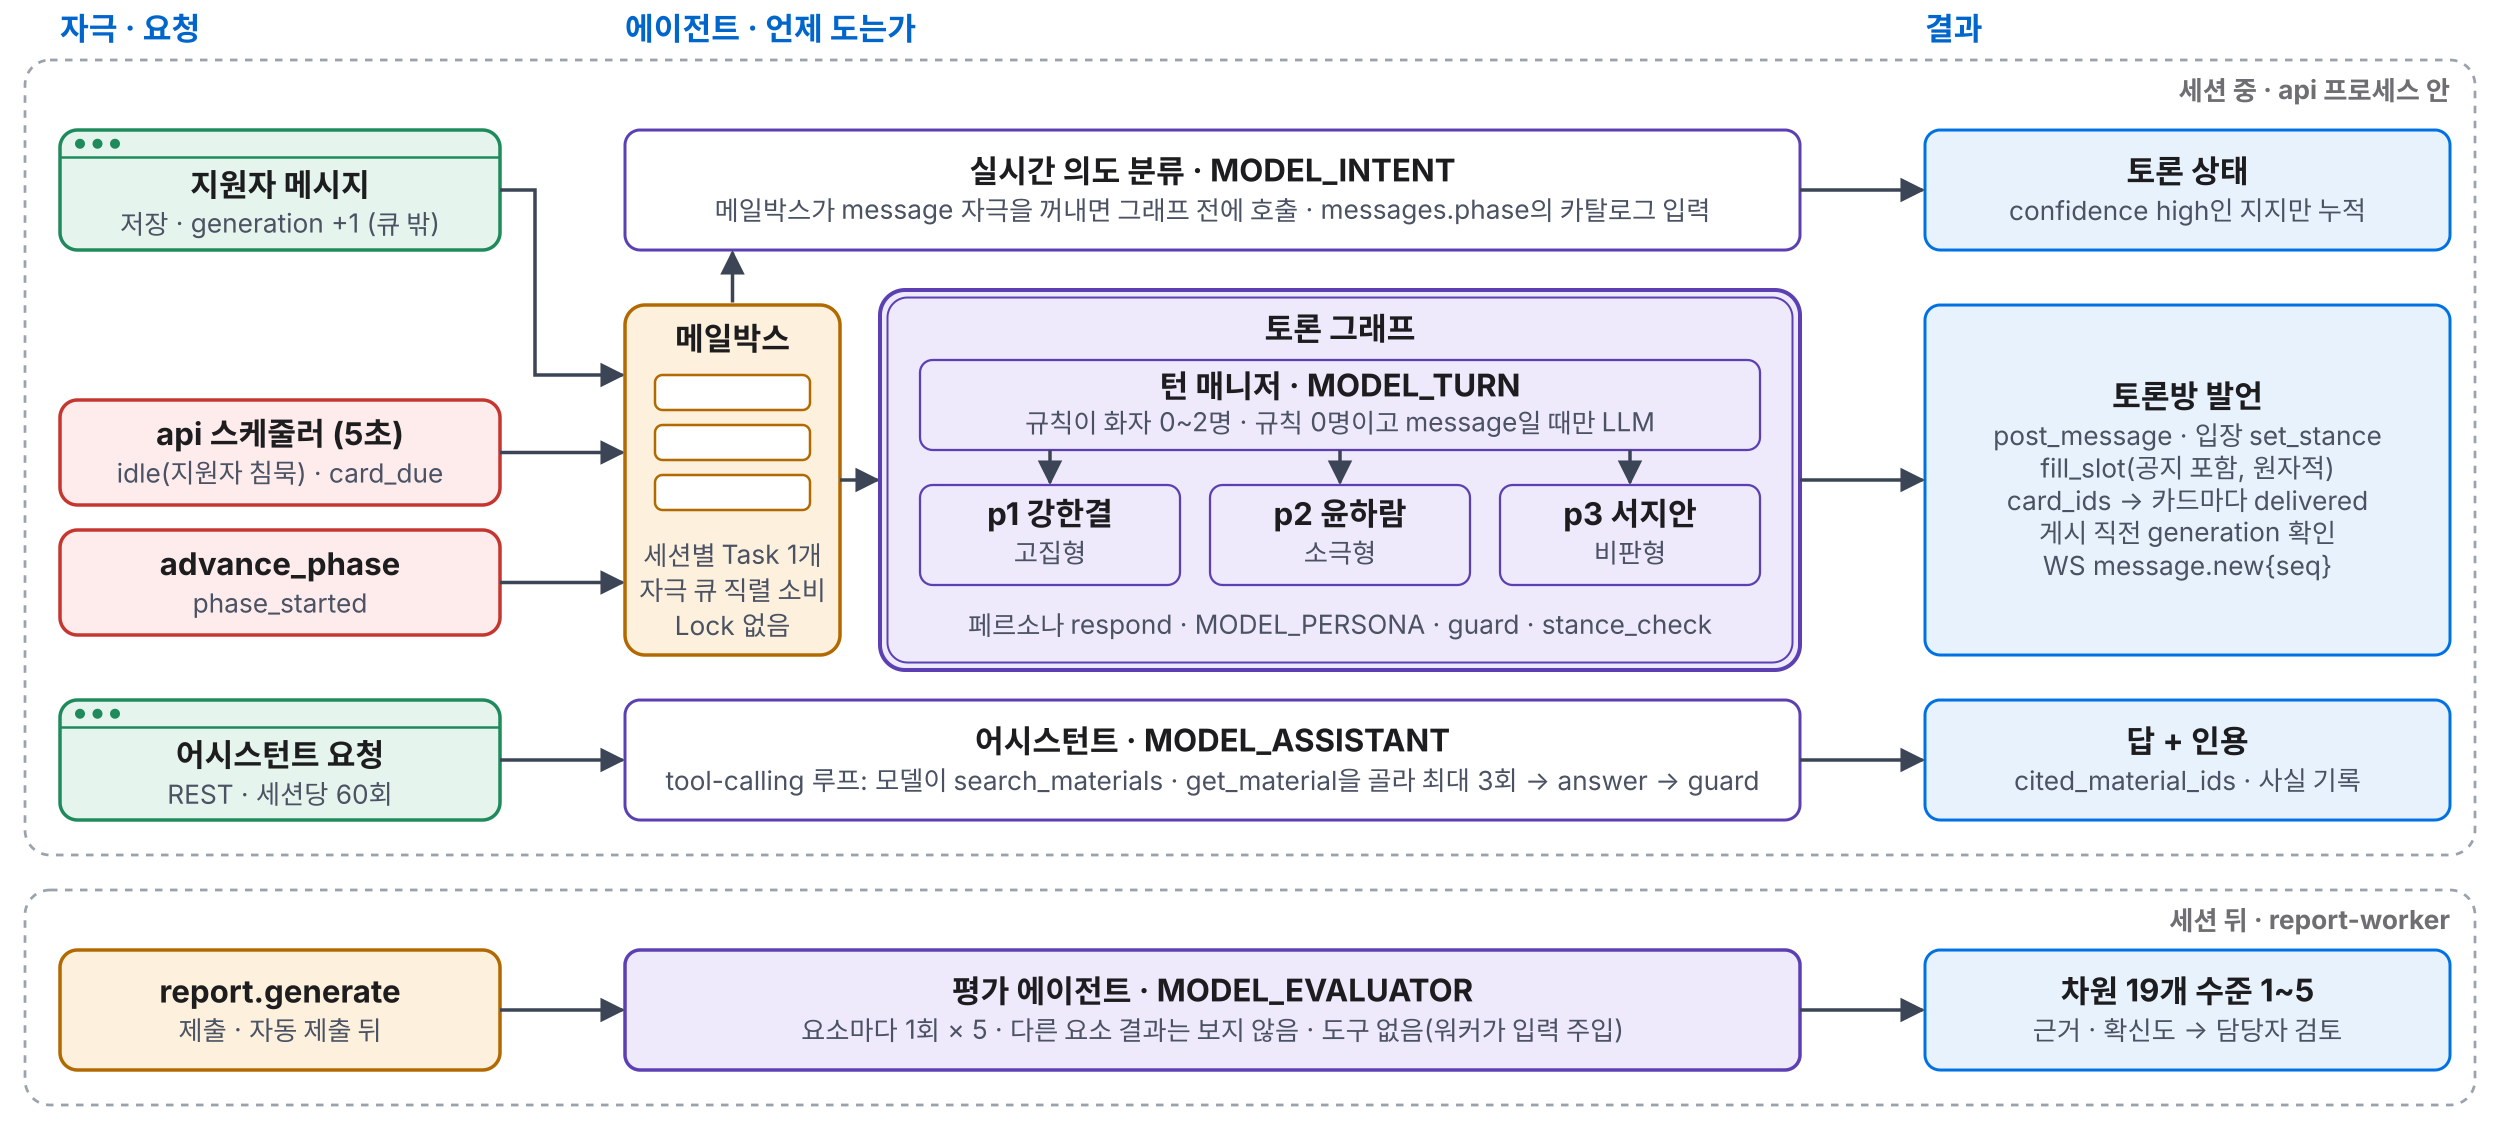
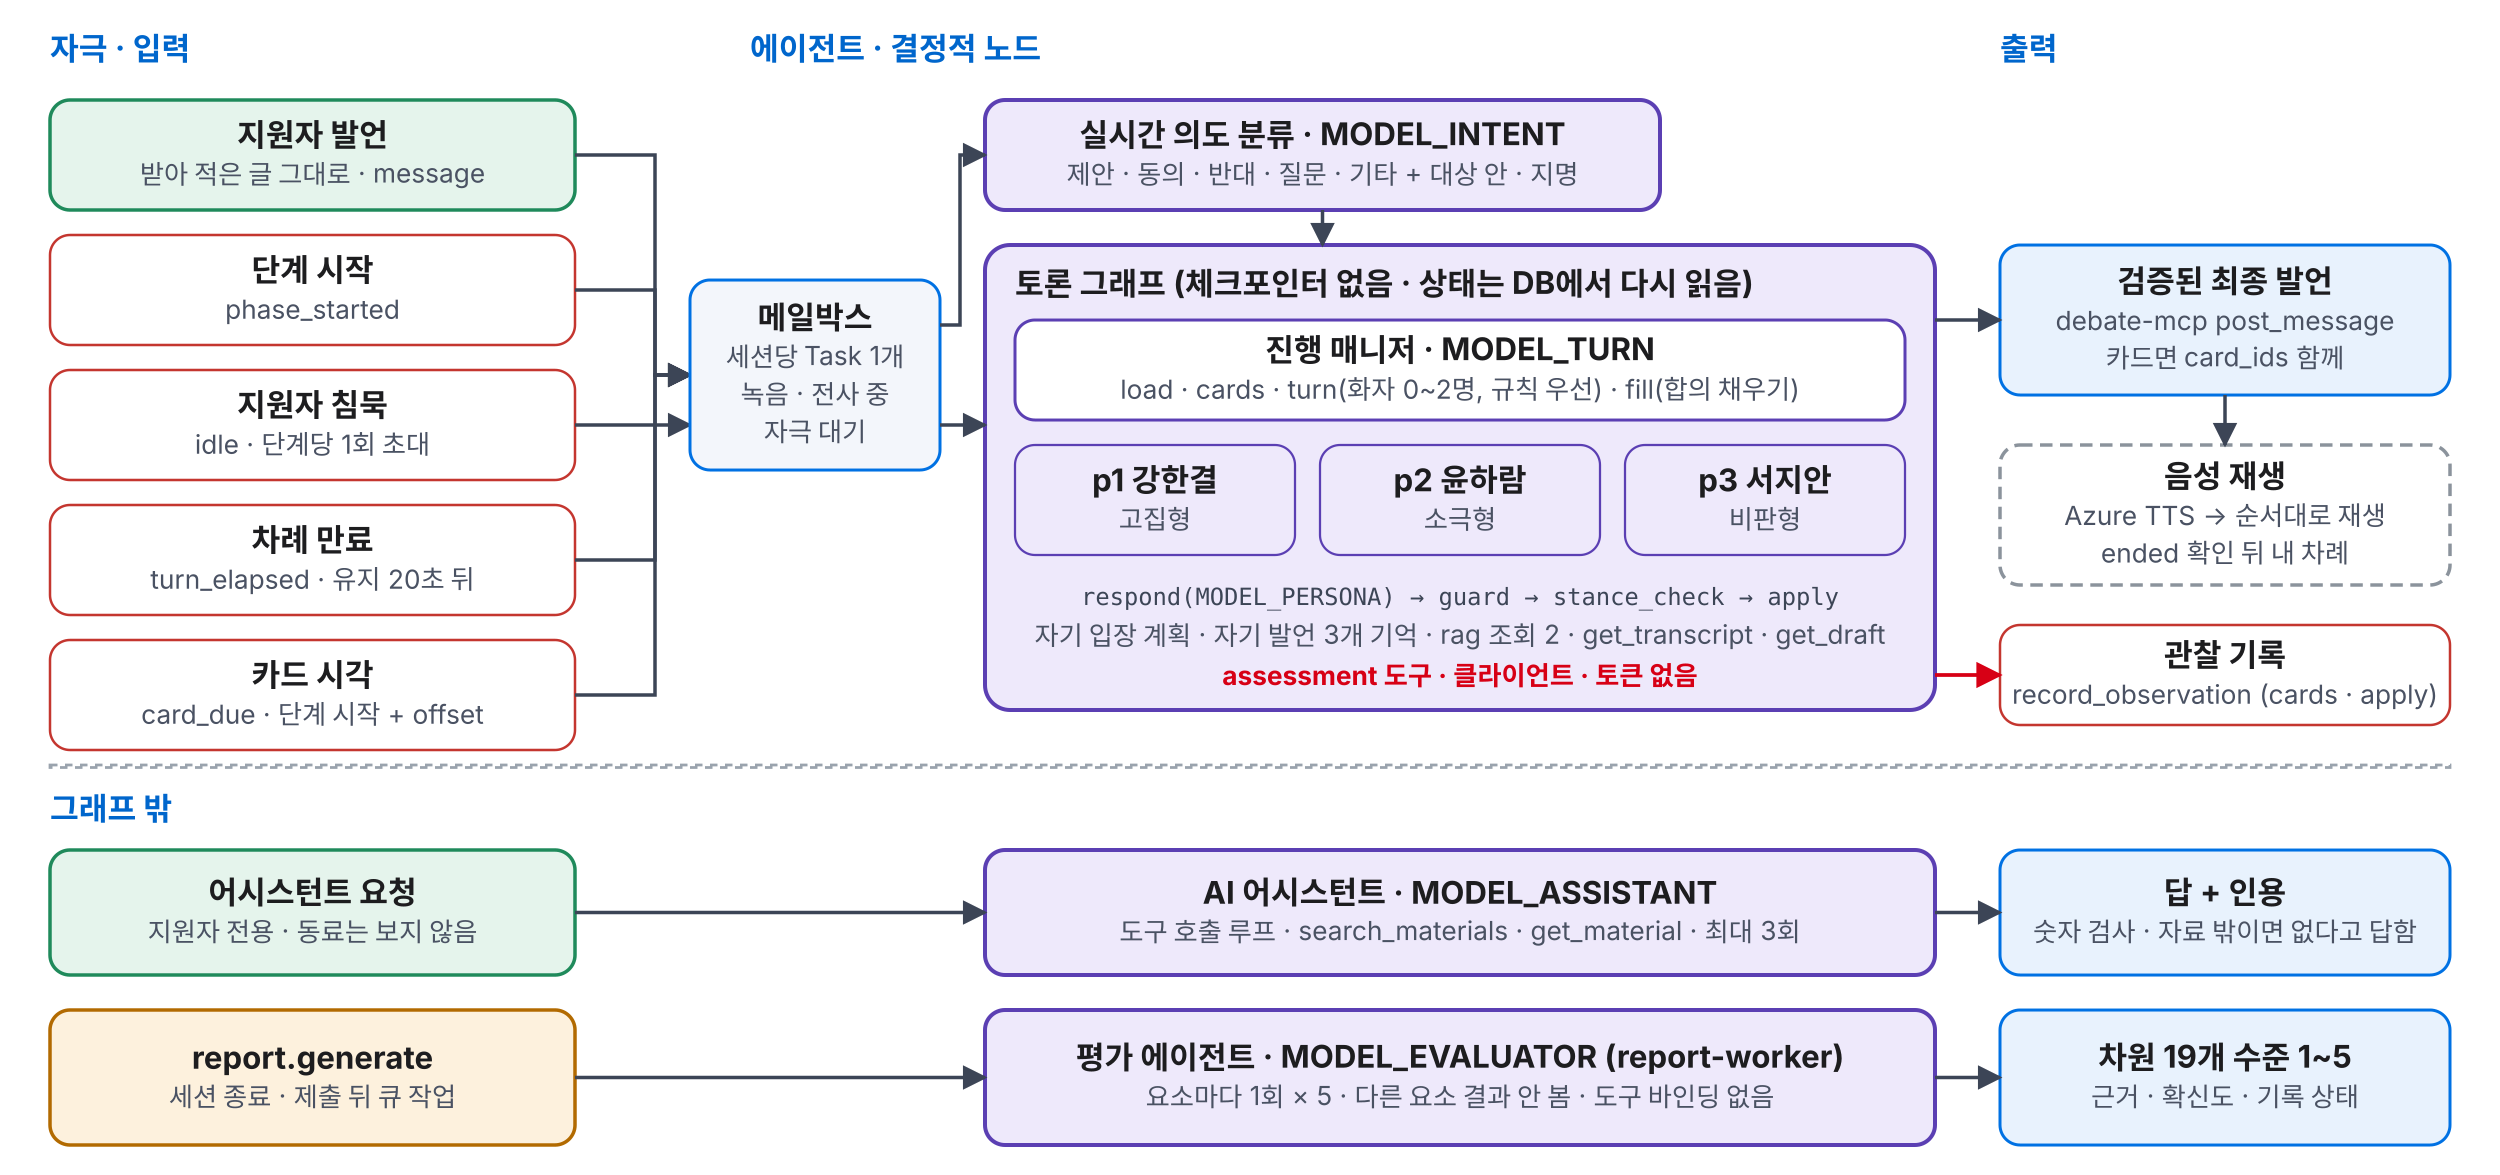
- <svg xmlns="http://www.w3.org/2000/svg" viewBox="0 0 1000 452" width="1000" height="452">
+ <svg xmlns="http://www.w3.org/2000/svg" viewBox="0 0 1000 470" width="1000" height="470">
  <style>
.b-seat{fill:#EEE9FB;stroke:#5B3FB3;stroke-width:.9}
.b-agentstep{fill:#EEE9FB;stroke:#5B3FB3;stroke-width:1.4}
.b-topic2{fill:#FFFFFF;stroke:#D2D2D7;stroke-width:1}
.edge-xd{stroke:#D70015;stroke-width:1.5;fill:none;stroke-dasharray:5 3}
.xmark{stroke:#D70015;stroke-width:2.6;fill:none;stroke-linecap:round}
text{font-family:"Pretendard",-apple-system,BlinkMacSystemFont,"Apple SD Gothic Neo","Noto Sans KR","Malgun Gothic",sans-serif;fill:#1D1D1F}
.t{font-size:12.5px;font-weight:700}
.s{font-size:10.5px;fill:#4A5263}
.tier{font-size:12.5px;font-weight:700;fill:#0066CC}
.mono{font-family:ui-monospace,"SF Mono",Menlo,Consolas,monospace;font-size:9.5px;fill:#3C4556}
.mono-s{font-family:ui-monospace,"SF Mono",Menlo,Consolas,monospace;font-size:8.6px;fill:#3C4556}
.lab{font-size:10.5px;fill:#2F3746}
.lab-t{font-size:10.5px;font-weight:700;fill:#1D1D1F}
.lab-b{font-size:10.5px;fill:#D70015;font-weight:700}
.lab-g{font-size:10.5px;fill:#6E6E73;font-weight:700}
.st{font-size:10px;font-weight:700;fill:#0066CC;font-family:ui-monospace,"SF Mono",Menlo,Consolas,monospace}
.numt{font-size:10px;font-weight:700;fill:#fff}
.halo{paint-order:stroke;stroke:#FFFFFF;stroke-width:3.2px;stroke-linejoin:round}
.numc{fill:#0071E3}
.edge{stroke:#3C4556;stroke-width:1.4;fill:none}
.edge-d{stroke:#3C4556;stroke-width:1.3;fill:none;stroke-dasharray:4 3}
.edge-x{stroke:#D70015;stroke-width:1.5;fill:none}
.ah{fill:#3C4556}
.ahx{fill:#D70015}
.aho{fill:none;stroke:#3C4556;stroke-width:1.5;stroke-linejoin:round}
.bnd{fill:none;stroke:#D70015;stroke-width:1.3;stroke-dasharray:7 4}
.lbnd{fill:none;stroke:#9AA3AD;stroke-width:1.1;stroke-dasharray:3 3}
.life{stroke:#9AA3AD;stroke-width:1;stroke-dasharray:4 4}
.b-web{fill:#E5F4EC;stroke:#1F8A5B;stroke-width:1.4}
.b-web-bar{stroke:#1F8A5B;stroke-width:1}
.b-web-dot{fill:#1F8A5B}
.b-api{fill:#FDECEB;stroke:#C4362F;stroke-width:1.4}
.b-in{fill:#FFFFFF;stroke:#C4362F;stroke-width:1}
.b-agent{fill:#EEE9FB;stroke:#5B3FB3;stroke-width:1.6}
.b-agent-in{fill:none;stroke:#5B3FB3;stroke-width:.8}
.b-mcp{fill:#E8F0FD;stroke:#2459B8;stroke-width:1.4}
.b-mq{fill:#FDF1DD;stroke:#B26A00;stroke-width:1.4}
.b-topic{fill:#FFFFFF;stroke:#B26A00;stroke-width:1}
.b-db{fill:#EEF0F3;stroke:#5F6873;stroke-width:1.4}
.b-ext{fill:#FFFFFF;stroke:#8B939C;stroke-width:1.4;stroke-dasharray:5 3}
.b-node{fill:#FFFFFF;stroke:#5F6873;stroke-width:1.3}
.node-top{fill:#F1F3F6}
.node-side{fill:#E3E7EC}
.b-step{fill:#F3F6FB;stroke:#0071E3;stroke-width:1.2}
.b-state{fill:#E8F2FD;stroke:#0071E3;stroke-width:1.2}
.b-note{fill:#FFFBEF;stroke:#E2CF9E;stroke-width:1}
.b-plug{fill:#FFFFFF;stroke:#5B3FB3;stroke-width:1.2}
.plug{stroke:#5B3FB3;stroke-width:1.3}
.plug-dot{fill:#5B3FB3}
.axis{stroke:#5F6873;stroke-width:1.2}
.tick{stroke:#9AA3AD;stroke-width:1}
.dot{fill:#0071E3}
.dot-rel{fill:#FFFFFF;stroke:#0071E3;stroke-width:1.5}
</style>
-   <rect width="1000" height="452" fill="#FFFFFF" />
+   <rect width="1000" height="470" fill="#FFFFFF" />
  <defs>
-     <marker id="mf-v2" viewBox="0 0 10 10" refX="9" refY="5" markerWidth="7" markerHeight="7" orient="auto-start-reverse">
+     <marker id="mf" viewBox="0 0 10 10" refX="9" refY="5" markerWidth="7" markerHeight="7" orient="auto-start-reverse">
      <path d="M0,0 L10,5 L0,10 z" class="ah" />
    </marker>
-     <marker id="mo-v2" viewBox="0 0 10 10" refX="9" refY="5" markerWidth="8" markerHeight="8" orient="auto-start-reverse">
-       <path d="M1,1 L9,5 L1,9" class="aho" />
-     </marker>
-     <marker id="mx-v2" viewBox="0 0 10 10" refX="9" refY="5" markerWidth="7" markerHeight="7" orient="auto-start-reverse">
+     <marker id="mx" viewBox="0 0 10 10" refX="9" refY="5" markerWidth="7" markerHeight="7" orient="auto-start-reverse">
      <path d="M0,0 L10,5 L0,10 z" class="ahx" />
    </marker>
  </defs>
-   <text x="24.0" y="16.0" text-anchor="start" class="tier">자극 · 요청</text>
-   <text x="250.0" y="16.0" text-anchor="start" class="tier">에이전트 · 언제 도는가</text>
-   <text x="770.0" y="16.0" text-anchor="start" class="tier">결과</text>
-   <rect x="10" y="24" width="980" height="318" rx="10" class="lbnd" />
-   <text x="980.0" y="40.0" text-anchor="end" class="lab-g">세션 중 · api 프로세스 안</text>
-   <rect x="24" y="52" width="176" height="48" rx="7" class="b-web" />
-   <line x1="24" y1="63" x2="200" y2="63" class="b-web-bar" />
-   <circle cx="32" cy="57.5" r="2" class="b-web-dot" />
-   <circle cx="39" cy="57.5" r="2" class="b-web-dot" />
-   <circle cx="46" cy="57.5" r="2" class="b-web-dot" />
-   <text x="112.0" y="78.5" text-anchor="middle" class="t">지원자 메시지</text>
-   <text x="112.0" y="93.5" text-anchor="middle" class="s">저장 · generation +1 (큐 밖)</text>
-   <rect x="250" y="52" width="470" height="48" rx="6" class="b-plug" />
-   <text x="485.0" y="73.0" text-anchor="middle" class="t">실시간 의도 분류 · MODEL_INTENT</text>
-   <text x="485.0" y="88.0" text-anchor="middle" class="s">메일박스가 message 자극을 꺼내면 그래프 전에 호출 · messages.phase의 카탈로그 입력</text>
-   <rect x="770" y="52" width="210" height="48" rx="6" class="b-state" />
-   <text x="875.0" y="73.0" text-anchor="middle" class="t">토론 상태</text>
-   <text x="875.0" y="88.0" text-anchor="middle" class="s">confidence high인 지지만 누적</text>
-   <line x1="293" y1="121" x2="293" y2="101" class="edge" marker-end="url(#mf-v2)" />
-   <line x1="720" y1="76" x2="769" y2="76" class="edge" marker-end="url(#mf-v2)" />
-   <polyline points="200,76 214,76 214,150 249,150" class="edge" marker-end="url(#mf-v2)" />
-   <rect x="24" y="160" width="176" height="42" rx="7" class="b-api" />
-   <text x="112.0" y="178.0" text-anchor="middle" class="t">api 스케줄러 (5초)</text>
-   <text x="112.0" y="193.0" text-anchor="middle" class="s">idle(지원자 침묵) · card_due</text>
-   <rect x="24" y="212" width="176" height="42" rx="7" class="b-api" />
-   <text x="112.0" y="230.0" text-anchor="middle" class="t">advance_phase</text>
-   <text x="112.0" y="245.0" text-anchor="middle" class="s">phase_started</text>
-   <line x1="200" y1="181" x2="249" y2="181" class="edge" marker-end="url(#mf-v2)" />
-   <line x1="200" y1="233" x2="249" y2="233" class="edge" marker-end="url(#mf-v2)" />
-   <rect x="250" y="122" width="86" height="140" rx="8" class="b-mq" />
-   <text x="293.0" y="140.0" text-anchor="middle" class="t">메일박스</text>
-   <rect x="262" y="150" width="62" height="14" rx="3" class="b-topic" />
-   <rect x="262" y="170" width="62" height="14" rx="3" class="b-topic" />
-   <rect x="262" y="190" width="62" height="14" rx="3" class="b-topic" />
-   <text x="293.0" y="226.0" text-anchor="middle" class="s">세션별 Task 1개</text>
-   <text x="293.0" y="240.0" text-anchor="middle" class="s">자극 큐 직렬 소비</text>
-   <text x="293.0" y="254.0" text-anchor="middle" class="s">Lock 없음</text>
-   <line x1="336" y1="192" x2="351" y2="192" class="edge" marker-end="url(#mf-v2)" />
-   <rect x="352" y="116" width="368" height="152" rx="10" class="b-agent" />
-   <rect x="355" y="119" width="362" height="146" rx="8" class="b-agent-in" />
-   <text x="536.0" y="136.0" text-anchor="middle" class="t">토론 그래프</text>
-   <rect x="368" y="144" width="336" height="36" rx="5" class="b-seat" />
-   <text x="536.0" y="159.0" text-anchor="middle" class="t">턴 매니저 · MODEL_TURN</text>
-   <text x="536.0" y="173.0" text-anchor="middle" class="s">규칙이 화자 0~2명 · 규칙 0명이고 message일 때만 LLM</text>
-   <line x1="420" y1="180" x2="420" y2="193" class="edge" marker-end="url(#mf-v2)" />
-   <rect x="368" y="194" width="104" height="40" rx="5" class="b-seat" />
-   <text x="420.0" y="210.0" text-anchor="middle" class="t">p1 강한결</text>
-   <text x="420.0" y="225.0" text-anchor="middle" class="s">고집형</text>
-   <line x1="536" y1="180" x2="536" y2="193" class="edge" marker-end="url(#mf-v2)" />
-   <rect x="484" y="194" width="104" height="40" rx="5" class="b-seat" />
-   <text x="536.0" y="210.0" text-anchor="middle" class="t">p2 윤하람</text>
-   <text x="536.0" y="225.0" text-anchor="middle" class="s">소극형</text>
-   <line x1="652" y1="180" x2="652" y2="193" class="edge" marker-end="url(#mf-v2)" />
-   <rect x="600" y="194" width="104" height="40" rx="5" class="b-seat" />
-   <text x="652.0" y="210.0" text-anchor="middle" class="t">p3 서지안</text>
-   <text x="652.0" y="225.0" text-anchor="middle" class="s">비판형</text>
-   <text x="536.0" y="254.0" text-anchor="middle" class="s">페르소나 respond · MODEL_PERSONA · guard · stance_check</text>
-   <rect x="770" y="122" width="210" height="140" rx="6" class="b-state" />
-   <text x="875.0" y="163.0" text-anchor="middle" class="t">토론방 발언</text>
-   <text x="875.0" y="178.0" text-anchor="middle" class="s">post_message · 입장 set_stance</text>
-   <text x="875.0" y="191.0" text-anchor="middle" class="s">fill_slot(공지 포함, 원자적)</text>
-   <text x="875.0" y="204.0" text-anchor="middle" class="s">card_ids → 카드마다 delivered</text>
-   <text x="875.0" y="217.0" text-anchor="middle" class="s">게시 직전 generation 확인</text>
-   <text x="875.0" y="230.0" text-anchor="middle" class="s">WS message.new{seq}</text>
-   <line x1="720" y1="192" x2="769" y2="192" class="edge" marker-end="url(#mf-v2)" />
-   <rect x="24" y="280" width="176" height="48" rx="7" class="b-web" />
-   <line x1="24" y1="291" x2="200" y2="291" class="b-web-bar" />
-   <circle cx="32" cy="285.5" r="2" class="b-web-dot" />
-   <circle cx="39" cy="285.5" r="2" class="b-web-dot" />
-   <circle cx="46" cy="285.5" r="2" class="b-web-dot" />
-   <text x="112.0" y="306.5" text-anchor="middle" class="t">어시스턴트 요청</text>
-   <text x="112.0" y="321.5" text-anchor="middle" class="s">REST · 세션당 60회</text>
-   <rect x="250" y="280" width="470" height="48" rx="6" class="b-plug" />
-   <text x="485.0" y="301.0" text-anchor="middle" class="t">어시스턴트 · MODEL_ASSISTANT</text>
-   <text x="485.0" y="316.0" text-anchor="middle" class="s">tool-calling 루프: 모델이 search_materials · get_material을 골라 최대 3회 → answer → guard</text>
-   <rect x="770" y="280" width="210" height="48" rx="6" class="b-state" />
-   <text x="875.0" y="301.0" text-anchor="middle" class="t">답 + 인용</text>
-   <text x="875.0" y="316.0" text-anchor="middle" class="s">cited_material_ids · 사실 기록</text>
-   <line x1="200" y1="304" x2="249" y2="304" class="edge" marker-end="url(#mf-v2)" />
-   <line x1="720" y1="304" x2="769" y2="304" class="edge" marker-end="url(#mf-v2)" />
-   <rect x="10" y="356" width="980" height="86" rx="10" class="lbnd" />
-   <text x="980.0" y="372.0" text-anchor="end" class="lab-g">세션 뒤 · report-worker</text>
-   <rect x="24" y="380" width="176" height="48" rx="7" class="b-mq" />
-   <text x="112.0" y="401.0" text-anchor="middle" class="t">report.generate</text>
-   <text x="112.0" y="416.0" text-anchor="middle" class="s">제출 · 자동 제출 뒤</text>
-   <rect x="250" y="380" width="470" height="48" rx="6" class="b-agentstep" />
-   <text x="485.0" y="401.0" text-anchor="middle" class="t">평가 에이전트 · MODEL_EVALUATOR</text>
-   <text x="485.0" y="416.0" text-anchor="middle" class="s">요소마다 1회 × 5 · 다른 요소 결과는 보지 않음 · 도구 없음(워커가 입력 주입)</text>
-   <rect x="770" y="380" width="210" height="48" rx="6" class="b-state" />
-   <text x="875.0" y="401.0" text-anchor="middle" class="t">차원 19개 수준 1~5</text>
-   <text x="875.0" y="416.0" text-anchor="middle" class="s">근거 · 확신도 → 담당자 검토</text>
-   <line x1="200" y1="404" x2="249" y2="404" class="edge" marker-end="url(#mf-v2)" />
-   <line x1="720" y1="404" x2="769" y2="404" class="edge" marker-end="url(#mf-v2)" />
+   <text x="20" y="24" text-anchor="start" class="tier">자극 · 입력</text>
+   <text x="300" y="24" text-anchor="start" class="tier">에이전트 · 결정적 노드</text>
+   <text x="800" y="24" text-anchor="start" class="tier">출력</text>
+   <rect x="20" y="40" width="210" height="44" rx="8" class="b-web" />
+   <text x="125.0" y="58.5" text-anchor="middle" class="t">지원자 발언</text>
+   <text x="125.0" y="73.5" text-anchor="middle" class="s">받아 적은 글 그대로 · message</text>
+   <path d="M230,62 L262,62 L262,150 L276,150" class="edge" marker-end="url(#mf)" />
+   <rect x="20" y="94" width="210" height="44" rx="8" class="b-in" />
+   <text x="125.0" y="112.5" text-anchor="middle" class="t">단계 시작</text>
+   <text x="125.0" y="127.5" text-anchor="middle" class="s">phase_started</text>
+   <path d="M230,116 L262,116 L262,150 L276,150" class="edge" marker-end="url(#mf)" />
+   <rect x="20" y="148" width="210" height="44" rx="8" class="b-in" />
+   <text x="125.0" y="166.5" text-anchor="middle" class="t">지원자 침묵</text>
+   <text x="125.0" y="181.5" text-anchor="middle" class="s">idle · 단계당 1회 초대</text>
+   <path d="M230,170 L276,170" class="edge" marker-end="url(#mf)" />
+   <rect x="20" y="202" width="210" height="44" rx="8" class="b-in" />
+   <text x="125.0" y="220.5" text-anchor="middle" class="t">차례 만료</text>
+   <text x="125.0" y="235.5" text-anchor="middle" class="s">turn_elapsed · 유지 20초 뒤</text>
+   <path d="M230,224 L262,224 L262,150 L276,150" class="edge" marker-end="url(#mf)" />
+   <rect x="20" y="256" width="210" height="44" rx="8" class="b-in" />
+   <text x="125.0" y="274.5" text-anchor="middle" class="t">카드 시각</text>
+   <text x="125.0" y="289.5" text-anchor="middle" class="s">card_due · 단계 시작 + offset</text>
+   <path d="M230,278 L262,278 L262,150 L276,150" class="edge" marker-end="url(#mf)" />
+   <rect x="276" y="112" width="100" height="76" rx="8" class="b-step" />
+   <text x="326.0" y="131.5" text-anchor="middle" class="t">메일박스</text>
+   <text x="326.0" y="146.5" text-anchor="middle" class="s">세션당 Task 1개</text>
+   <text x="326.0" y="161.5" text-anchor="middle" class="s">녹음 · 전사 중</text>
+   <text x="326.0" y="176.5" text-anchor="middle" class="s">자극 대기</text>
+   <rect x="394" y="40" width="270" height="44" rx="8" class="b-agent" />
+   <text x="529.0" y="58.5" text-anchor="middle" class="t">실시간 의도 분류 · MODEL_INTENT</text>
+   <text x="529.0" y="73.5" text-anchor="middle" class="s">제안 · 동의 · 반대 · 질문 · 기타 + 대상 안 · 지명</text>
+   <path d="M376,130 L384,130 L384,62 L394,62" class="edge" marker-end="url(#mf)" />
+   <rect x="394" y="98" width="380" height="186" rx="10" class="b-agent" />
+   <text x="406" y="118" text-anchor="start" class="t">토론 그래프 (체크포인터 없음 · 상태는 DB에서 다시 읽음)</text>
+   <rect x="406" y="128" width="356" height="40" rx="8" class="b-plug" />
+   <text x="584.0" y="144.5" text-anchor="middle" class="t">진행 매니저 · MODEL_TURN</text>
+   <text x="584.0" y="159.5" text-anchor="middle" class="s">load · cards · turn(화자 0~2명, 규칙 우선) · fill(합의 채우기)</text>
+   <rect x="406" y="178" width="112" height="44" rx="8" class="b-seat" />
+   <text x="462.0" y="196.5" text-anchor="middle" class="t">p1 강한결</text>
+   <text x="462.0" y="211.5" text-anchor="middle" class="s">고집형</text>
+   <rect x="528" y="178" width="112" height="44" rx="8" class="b-seat" />
+   <text x="584.0" y="196.5" text-anchor="middle" class="t">p2 윤하람</text>
+   <text x="584.0" y="211.5" text-anchor="middle" class="s">소극형</text>
+   <rect x="650" y="178" width="112" height="44" rx="8" class="b-seat" />
+   <text x="706.0" y="196.5" text-anchor="middle" class="t">p3 서지안</text>
+   <text x="706.0" y="211.5" text-anchor="middle" class="s">비판형</text>
+   <text x="584" y="242" text-anchor="middle" class="mono">respond(MODEL_PERSONA) → guard → stance_check → apply</text>
+   <text x="584" y="258" text-anchor="middle" class="s">자기 입장 계획 · 자기 발언 3개 기억 · rag 조회 2 · get_transcript · get_draft</text>
+   <text x="584" y="274" text-anchor="middle" class="lab-b">assessment 도구 · 클라이언트 · 토큰 없음</text>
+   <path d="M376,170 L394,170" class="edge" marker-end="url(#mf)" />
+   <path d="M529,84 L529,98" class="edge" marker-end="url(#mf)" />
+   <rect x="800" y="98" width="180" height="60" rx="8" class="b-state" />
+   <text x="890.0" y="117.0" text-anchor="middle" class="t">검증된 최종 발언</text>
+   <text x="890.0" y="132.0" text-anchor="middle" class="s">debate-mcp post_message</text>
+   <text x="890.0" y="147.0" text-anchor="middle" class="s">카드면 card_ids 함께</text>
+   <rect x="800" y="178" width="180" height="56" rx="8" class="b-ext" />
+   <text x="890.0" y="195.0" text-anchor="middle" class="t">음성 재생</text>
+   <text x="890.0" y="210.0" text-anchor="middle" class="s">Azure TTS → 순서대로 재생</text>
+   <text x="890.0" y="225.0" text-anchor="middle" class="s">ended 확인 뒤 내 차례</text>
+   <rect x="800" y="250" width="180" height="40" rx="8" class="b-in" />
+   <text x="890.0" y="266.5" text-anchor="middle" class="t">관찰 기록</text>
+   <text x="890.0" y="281.5" text-anchor="middle" class="s">record_observation (cards · apply)</text>
+   <path d="M774,128 L800,128" class="edge" marker-end="url(#mf)" />
+   <path d="M890,158 L890,178" class="edge" marker-end="url(#mf)" />
+   <path d="M774,270 L800,270" class="edge-x" marker-end="url(#mx)" />
+   <rect x="20" y="306" width="960" height="1" rx="0" class="lbnd" />
+   <text x="20" y="328" text-anchor="start" class="tier">그래프 밖</text>
+   <rect x="20" y="340" width="210" height="50" rx="8" class="b-web" />
+   <text x="125.0" y="361.5" text-anchor="middle" class="t">어시스턴트 요청</text>
+   <text x="125.0" y="376.5" text-anchor="middle" class="s">지원자 전용 · 동료는 보지 않음</text>
+   <rect x="394" y="340" width="380" height="50" rx="8" class="b-agent" />
+   <text x="584.0" y="361.5" text-anchor="middle" class="t">AI 어시스턴트 · MODEL_ASSISTANT</text>
+   <text x="584.0" y="376.5" text-anchor="middle" class="s">도구 호출 루프 · search_materials · get_material · 최대 3회</text>
+   <rect x="800" y="340" width="180" height="50" rx="8" class="b-state" />
+   <text x="890.0" y="361.5" text-anchor="middle" class="t">답 + 인용</text>
+   <text x="890.0" y="376.5" text-anchor="middle" class="s">숫자 검사 · 자료 밖이면 없다고 답함</text>
+   <path d="M230,365 L394,365" class="edge" marker-end="url(#mf)" />
+   <path d="M774,365 L800,365" class="edge" marker-end="url(#mf)" />
+   <rect x="20" y="404" width="210" height="54" rx="8" class="b-mq" />
+   <text x="125.0" y="427.5" text-anchor="middle" class="t">report.generate</text>
+   <text x="125.0" y="442.5" text-anchor="middle" class="s">세션 종료 · 제출 뒤 큐 작업</text>
+   <rect x="394" y="404" width="380" height="54" rx="8" class="b-agent" />
+   <text x="584.0" y="427.5" text-anchor="middle" class="t">평가 에이전트 · MODEL_EVALUATOR (report-worker)</text>
+   <text x="584.0" y="442.5" text-anchor="middle" class="s">요소마다 1회 × 5 · 다른 요소 결과 안 봄 · 도구 바인딩 없음</text>
+   <rect x="800" y="404" width="180" height="54" rx="8" class="b-state" />
+   <text x="890.0" y="427.5" text-anchor="middle" class="t">차원 19개 수준 1~5</text>
+   <text x="890.0" y="442.5" text-anchor="middle" class="s">근거 · 확신도 · 기록 상태</text>
+   <path d="M230,431 L394,431" class="edge" marker-end="url(#mf)" />
+   <path d="M774,431 L800,431" class="edge" marker-end="url(#mf)" />
</svg>
